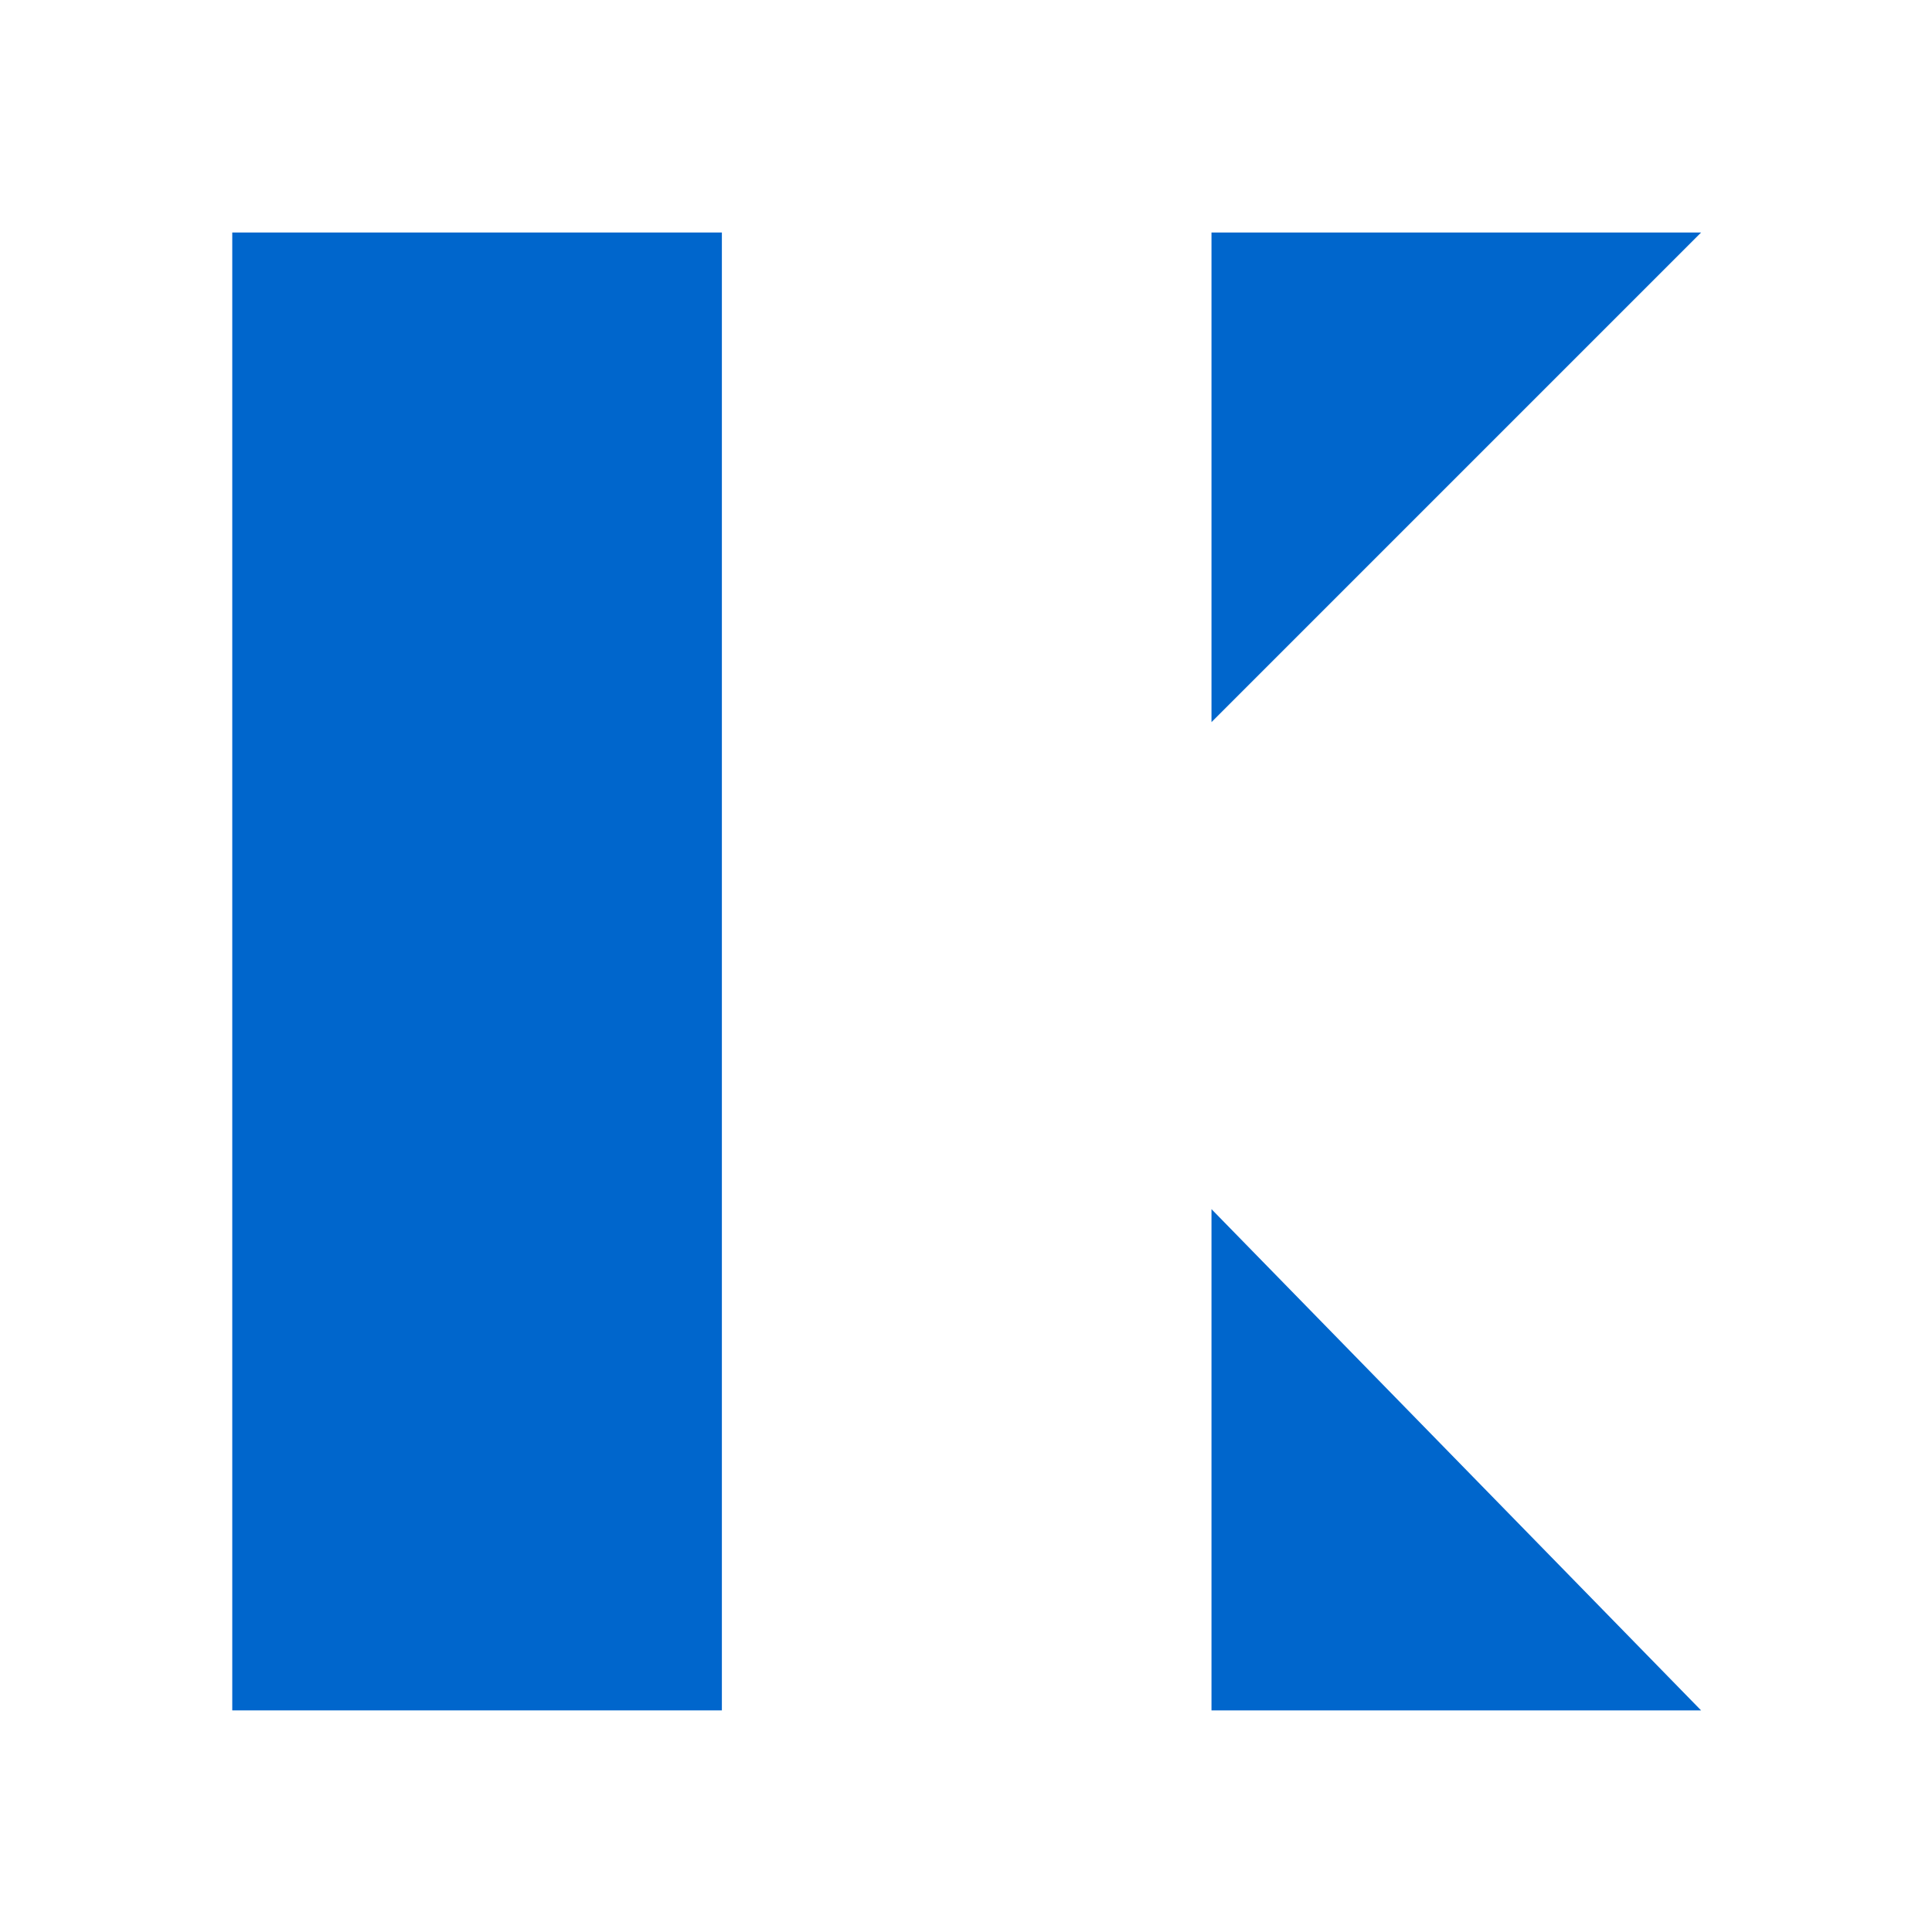
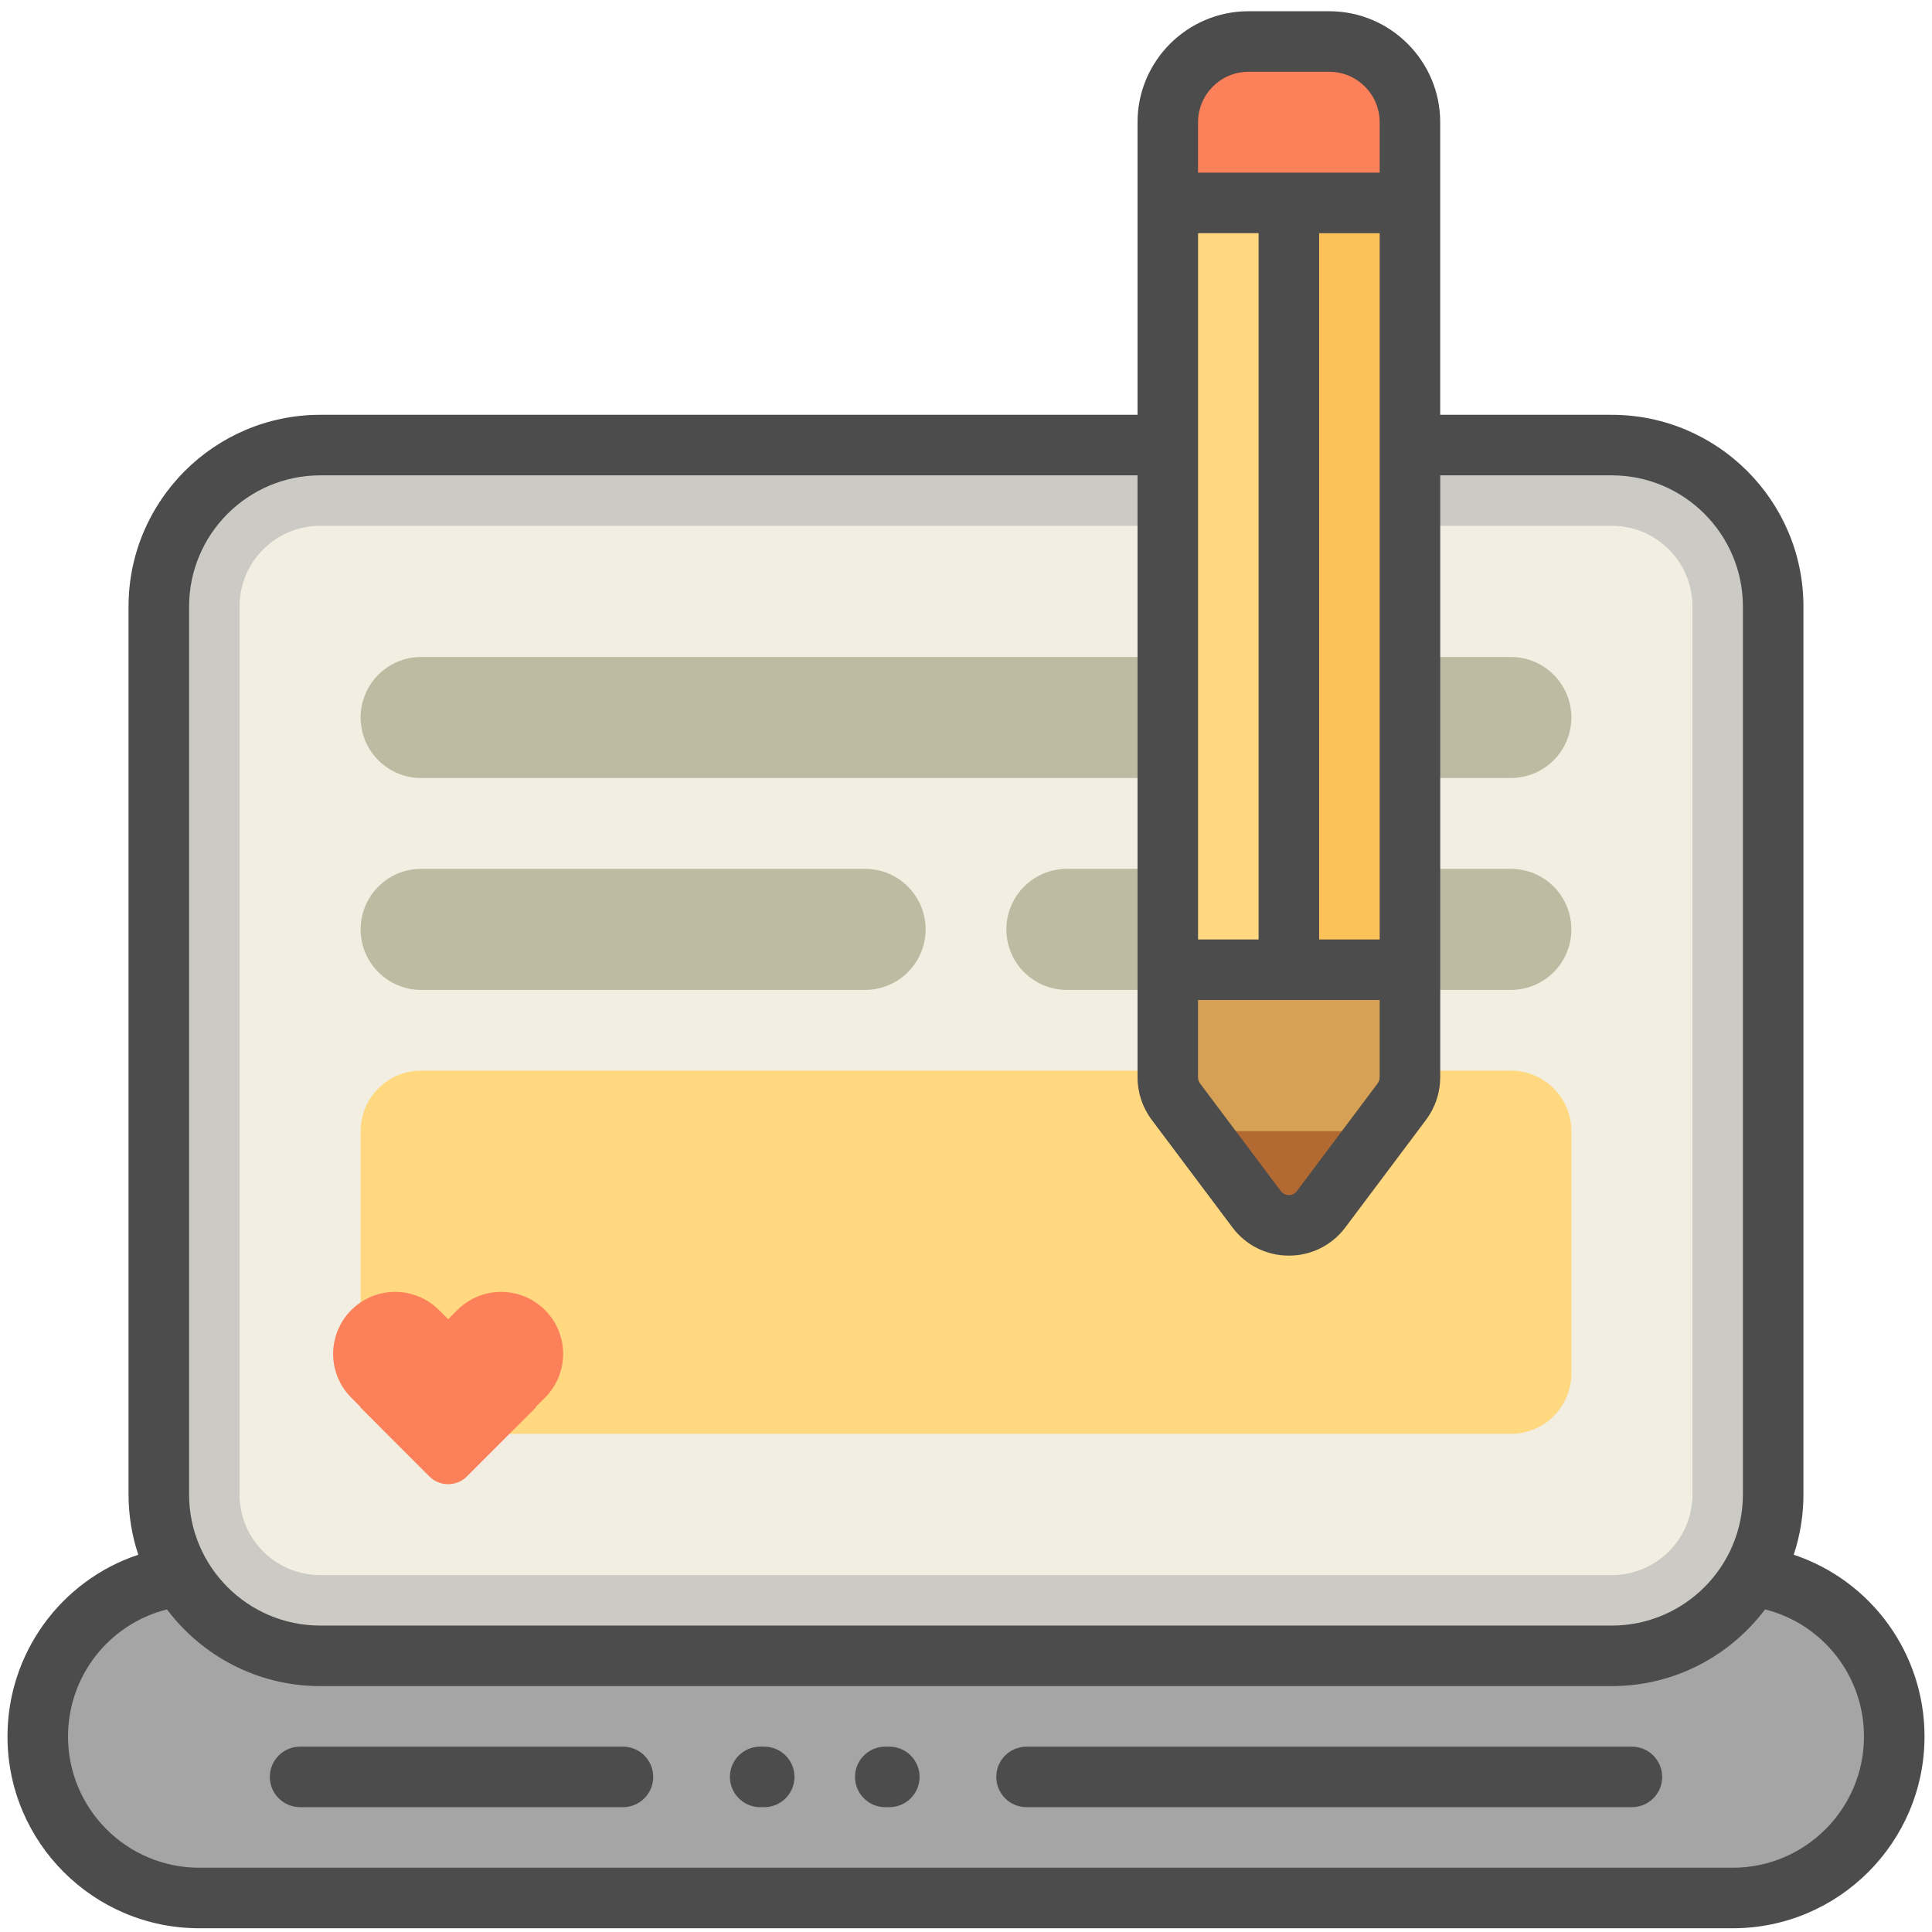
- <svg xmlns="http://www.w3.org/2000/svg" width="1417" height="1417" viewBox="0 0 1417 1417">
+ <svg xmlns="http://www.w3.org/2000/svg" t="1646551950060" class="icon" viewBox="0 0 1024 1024" version="1.1" p-id="2305" width="200" height="200">
  <defs>
-     <style>
-       .cls-1 {
-         fill: #06c;
-         fill-rule: evenodd;
-       }
-     </style>
+     <style type="text/css" />
  </defs>
-   <path id="rectangular" class="cls-1" d="M170.35,170.525h359.1V1254.47H170.35V170.525Z" />
-   <path id="triangle-down" class="cls-1" d="M888.55,1254.47h359.1L888.55,886.825V1254.47Z" />
-   <path id="triangle-up" class="cls-1" d="M888.55,170.525h359.1l-359.1,359.1v-359.1Z" />
+   <path d="M1003.988 920.409c0 47.255-38.309 85.564-85.564 85.564H105.575c-47.255 0-85.564-38.309-85.564-85.564s38.309-85.564 85.564-85.564h812.85c47.255 0 85.564 38.309 85.564 85.564z" fill="#A5A5A5" p-id="2306" />
+   <path d="M939.818 321.465v470.595c0 47.255-38.309 85.571-85.571 85.571h-684.492c-47.263 0-85.571-38.317-85.571-85.571V321.465c0-47.255 38.309-85.564 85.571-85.564h684.492c47.263 0 85.571 38.309 85.571 85.571z" fill="#CCCAC4" p-id="2307" />
+   <path d="M854.254 834.846H169.746a42.786 42.786 0 0 1-42.786-42.786V321.465a42.786 42.786 0 0 1 42.786-42.786h684.508a42.786 42.786 0 0 1 42.786 42.786v470.595a42.786 42.786 0 0 1-42.786 42.786z" fill="#F2EFE2" p-id="2308" />
+   <path d="M800.776 412.378H223.224a32.085 32.085 0 0 1 0-64.171h577.552a32.085 32.085 0 0 1 0 64.171zM490.607 492.592a32.085 32.085 0 0 0-32.085-32.085H223.224a32.085 32.085 0 0 0 0 64.171h235.298a32.085 32.085 0 0 0 32.085-32.085z m342.254 0a32.085 32.085 0 0 0-32.085-32.085H565.478a32.085 32.085 0 0 0 0 64.171h235.298a32.085 32.085 0 0 0 32.085-32.085z" fill="#BFBBA3" p-id="2309" />
+   <path d="M800.776 759.983H223.224a32.085 32.085 0 0 1-32.085-32.085V599.548a32.085 32.085 0 0 1 32.085-32.085h577.552a32.085 32.085 0 0 1 32.085 32.085v128.349a32.085 32.085 0 0 1-32.085 32.085z" fill="#FFD880" p-id="2310" />
+   <path d="M288.466 741.201l-4.477 4.485 0.159 0.159-36.697 36.705a14.05 14.05 0 0 1-19.861 0l-36.697-36.705 0.159-0.159-4.477-4.485a32.863 32.863 0 1 1 46.469-46.469l4.477 4.485 4.477-4.485a32.863 32.863 0 1 1 46.469 46.469z" fill="#FC8059" p-id="2311" />
+   <path d="M743.019 583.863l-42.786 57.042a21.393 21.393 0 0 1-34.213 0l-42.786-57.042a21.393 21.393 0 0 1-4.287-12.836V64.774a42.786 42.786 0 0 1 42.786-42.778h42.786a42.786 42.786 0 0 1 42.786 42.786v506.245c-0.008 4.628-1.508 9.129-4.287 12.836z" fill="#D6A154" p-id="2312" />
+   <path d="M731.255 599.548l-31.014 41.357a21.393 21.393 0 0 1-34.229 0l-31.014-41.357h96.256z" fill="#B26932" p-id="2313" />
+   <path d="M618.956 513.984V64.774a42.786 42.786 0 0 1 42.786-42.778h42.778a42.786 42.786 0 0 1 42.786 42.786V513.984h-128.357z" fill="#FFD880" p-id="2314" />
+   <path d="M683.127 513.984V21.996h21.393a42.786 42.786 0 0 1 42.786 42.786V513.984h-64.179z" fill="#FCC159" p-id="2315" />
+   <path d="M747.298 64.774v42.786H618.956V64.774a42.786 42.786 0 0 1 42.778-42.778h42.786a42.786 42.786 0 0 1 42.778 42.786z" fill="#FC8059" p-id="2316" />
+   <path d="M950.709 824.042c3.342-10.057 5.152-20.813 5.152-31.974V321.465c0-56.018-45.58-101.606-101.606-101.606H763.34V64.774c0-32.427-26.386-58.82-58.82-58.82h-42.786c-32.435 0-58.82 26.394-58.82 58.82v155.084H169.738c-56.026 0-101.606 45.588-101.606 101.606v470.595c0 11.169 1.81 21.917 5.16 31.974A101.495 101.495 0 0 0 3.969 920.409c0 56.026 45.58 101.606 101.606 101.606h812.85c56.026 0 101.606-45.58 101.606-101.606a101.487 101.487 0 0 0-69.322-96.367zM634.999 64.774a26.767 26.767 0 0 1 26.735-26.735h42.786a26.767 26.767 0 0 1 26.735 26.743v26.735H634.999V64.774z m96.256 58.828v374.339h-32.085V123.602h32.085z m-96.256 0h32.085v374.339h-32.085V123.602z m0 406.425H731.247v41a5.398 5.398 0 0 1-1.072 3.207l-42.786 57.042a5.247 5.247 0 0 1-4.271 2.143 5.247 5.247 0 0 1-4.287-2.143l-42.778-57.034a5.398 5.398 0 0 1-1.072-3.215v-41zM100.225 321.465c0-38.333 31.188-69.521 69.521-69.521h433.168v319.083c0 8.041 2.651 16.011 7.486 22.464l42.786 57.034a37.11 37.11 0 0 0 29.942 14.971 37.118 37.118 0 0 0 29.95-14.971l42.786-57.034a37.666 37.666 0 0 0 7.486-22.464V251.944h90.914c38.333 0 69.513 31.196 69.513 69.529v470.595c0 38.333-31.18 69.521-69.513 69.521H169.738c-38.333 0-69.521-31.188-69.521-69.521V321.465zM918.425 989.93H105.575c-38.34 0-69.521-31.188-69.521-69.521a69.402 69.402 0 0 1 52.446-67.393c18.551 24.671 48.064 40.658 81.245 40.658h684.508c33.181 0 62.694-15.987 81.253-40.666a69.41 69.41 0 0 1 52.438 67.401c0 38.34-31.188 69.521-69.521 69.521z m-572.202-48.128a16.035 16.035 0 0 1-16.043 16.035H159.053a16.035 16.035 0 1 1 0-32.077h171.127a16.035 16.035 0 0 1 16.035 16.035z m534.766 0a16.035 16.035 0 0 1-16.035 16.035H544.077a16.035 16.035 0 1 1 0-32.077h320.861a16.035 16.035 0 0 1 16.043 16.035z m-393.589 0a16.035 16.035 0 0 1-16.043 16.035h-2.143a16.035 16.035 0 1 1 0-32.077h2.143a16.035 16.035 0 0 1 16.043 16.035z m-66.314 0a16.035 16.035 0 0 1-16.035 16.035h-2.143a16.035 16.035 0 1 1 0-32.077h2.143a16.035 16.035 0 0 1 16.035 16.035z" fill="#4C4C4C" p-id="2317" />
</svg>
